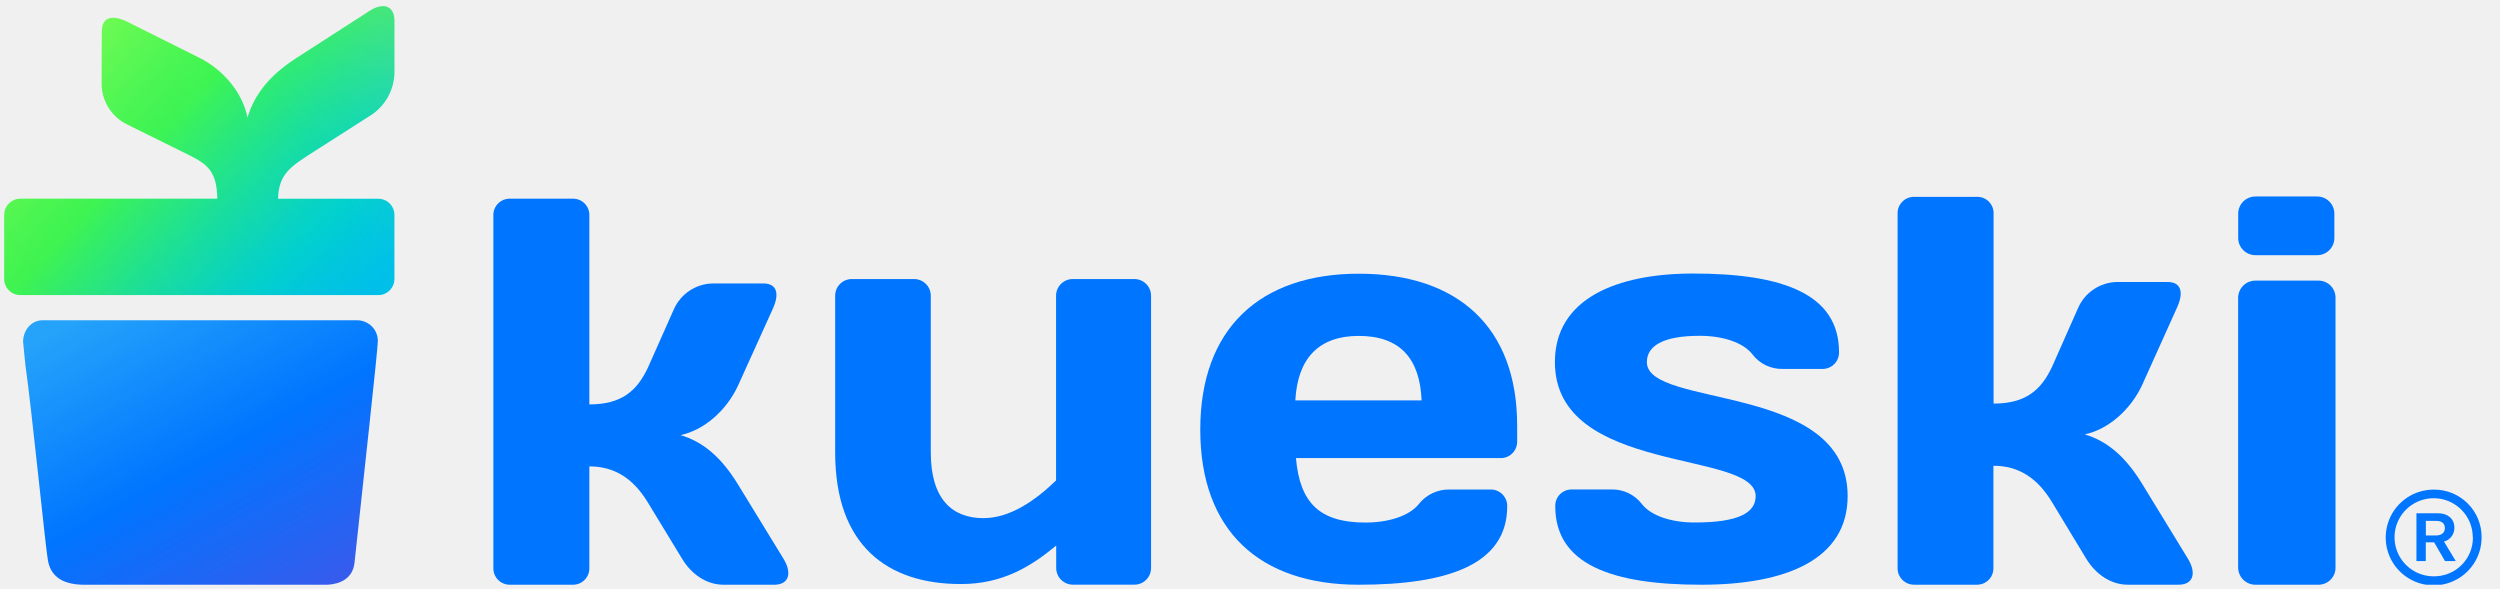
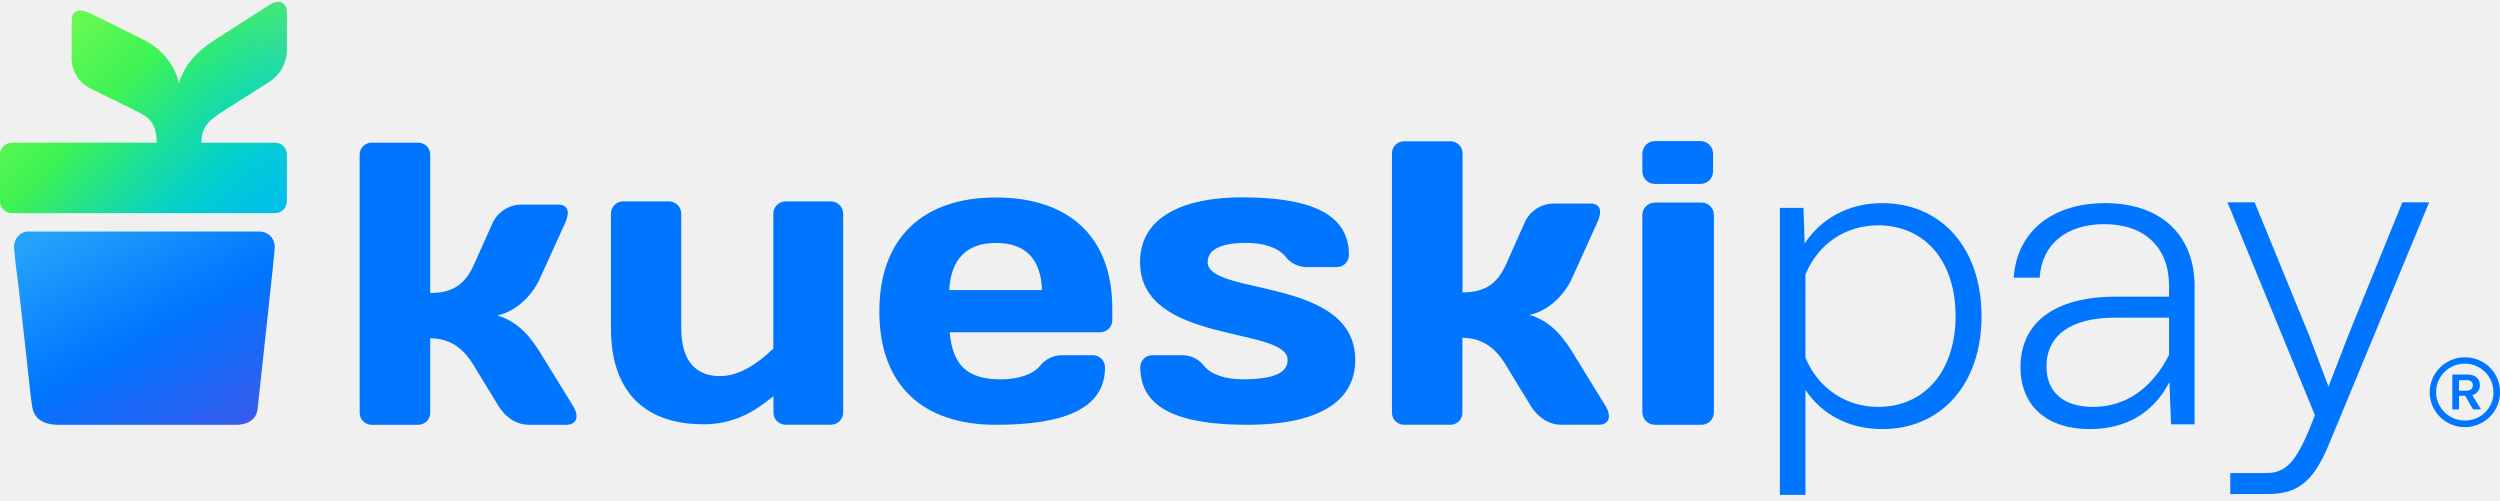
- <svg xmlns="http://www.w3.org/2000/svg" width="102" height="24" viewBox="0 0 102 24" fill="none">
-   <g clip-path="url(#clip0_1705_38512)">
-     <path d="M101.249 21.917C101.252 22.303 101.139 22.682 100.926 23.005C100.712 23.328 100.408 23.58 100.05 23.73C99.693 23.88 99.299 23.92 98.919 23.846C98.539 23.772 98.189 23.587 97.914 23.315C97.639 23.042 97.452 22.694 97.375 22.315C97.299 21.936 97.337 21.543 97.485 21.185C97.632 20.827 97.883 20.521 98.205 20.306C98.527 20.091 98.906 19.976 99.293 19.976C99.55 19.973 99.804 20.021 100.042 20.117C100.28 20.213 100.497 20.356 100.679 20.537C100.861 20.717 101.005 20.932 101.103 21.169C101.201 21.406 101.251 21.66 101.249 21.917ZM100.889 21.917C100.888 21.602 100.794 21.294 100.618 21.032C100.442 20.771 100.192 20.567 99.901 20.447C99.609 20.328 99.288 20.297 98.979 20.358C98.67 20.421 98.386 20.573 98.163 20.796C97.94 21.019 97.789 21.302 97.727 21.611C97.666 21.921 97.698 22.241 97.819 22.532C97.94 22.823 98.144 23.071 98.407 23.246C98.669 23.421 98.978 23.514 99.293 23.514C99.504 23.517 99.714 23.478 99.909 23.399C100.105 23.32 100.283 23.203 100.432 23.054C100.582 22.905 100.699 22.727 100.779 22.532C100.858 22.337 100.898 22.127 100.895 21.917H100.889ZM99.477 20.941C99.848 20.941 100.139 21.152 100.139 21.525C100.143 21.654 100.103 21.78 100.026 21.884C99.949 21.988 99.84 22.063 99.715 22.097L100.195 22.891H99.755L99.313 22.127H98.972V22.891H98.591V20.941H99.477ZM98.975 21.846H99.399C99.599 21.846 99.751 21.745 99.751 21.544C99.751 21.344 99.609 21.252 99.399 21.252H98.975V21.846Z" fill="#0075FF" />
-     <path d="M94.54 8.017H92.021C91.633 8.017 91.319 8.33 91.319 8.717V9.71C91.319 10.097 91.633 10.411 92.021 10.411H94.54C94.928 10.411 95.242 10.097 95.242 9.71V8.717C95.242 8.33 94.928 8.017 94.54 8.017Z" fill="#0075FF" />
-     <path d="M46.279 11.385H43.777C43.684 11.384 43.593 11.402 43.508 11.437C43.422 11.473 43.345 11.525 43.281 11.591C43.217 11.657 43.166 11.735 43.133 11.821C43.1 11.907 43.084 11.998 43.087 12.091V19.602C42.264 20.401 41.227 21.14 40.121 21.14C38.85 21.14 37.976 20.363 37.976 18.46V12.072C37.977 11.981 37.96 11.891 37.925 11.807C37.89 11.722 37.839 11.646 37.774 11.582C37.709 11.518 37.633 11.467 37.548 11.434C37.463 11.4 37.373 11.383 37.281 11.385H34.767C34.676 11.383 34.586 11.4 34.501 11.433C34.416 11.467 34.339 11.518 34.275 11.582C34.21 11.646 34.159 11.722 34.125 11.807C34.091 11.891 34.074 11.981 34.075 12.072V18.463C34.075 22.255 36.201 23.829 39.202 23.829C40.897 23.829 42.049 23.124 43.093 22.259C43.096 22.316 43.096 22.372 43.093 22.428V23.149C43.09 23.241 43.105 23.333 43.139 23.419C43.172 23.505 43.222 23.583 43.287 23.649C43.351 23.715 43.428 23.767 43.513 23.802C43.599 23.837 43.69 23.855 43.782 23.854H46.279C46.371 23.855 46.462 23.836 46.547 23.801C46.631 23.765 46.708 23.713 46.772 23.647C46.836 23.581 46.885 23.503 46.918 23.418C46.951 23.332 46.966 23.241 46.963 23.149V12.086C46.966 11.995 46.95 11.904 46.917 11.819C46.884 11.734 46.834 11.656 46.77 11.591C46.706 11.525 46.63 11.474 46.546 11.438C46.461 11.403 46.371 11.385 46.279 11.385Z" fill="#0075FF" />
-     <path d="M52.875 18.69C53.033 20.523 53.848 21.32 55.709 21.32C56.663 21.32 57.502 21.047 57.887 20.567C58.038 20.375 58.231 20.221 58.452 20.118C58.672 20.015 58.915 19.965 59.158 19.972H60.812C60.903 19.971 60.992 19.987 61.076 20.021C61.16 20.055 61.236 20.106 61.3 20.17C61.363 20.234 61.413 20.31 61.447 20.394C61.48 20.477 61.496 20.567 61.494 20.657C61.494 23.036 59.067 23.857 55.437 23.857C51.398 23.857 48.971 21.663 48.971 17.527C48.971 13.391 51.423 11.167 55.437 11.167C59.473 11.167 61.9 13.339 61.9 17.363V18.005C61.902 18.095 61.886 18.185 61.853 18.268C61.82 18.352 61.77 18.428 61.707 18.492C61.643 18.556 61.567 18.607 61.484 18.641C61.4 18.675 61.311 18.692 61.22 18.69H52.875ZM52.852 16.337H58.002C57.932 14.623 57.116 13.705 55.437 13.705C53.801 13.705 52.943 14.623 52.849 16.337H52.852Z" fill="#0075FF" />
-     <path d="M69.409 23.857C65.767 23.857 63.455 23.035 63.455 20.656C63.452 20.567 63.467 20.478 63.499 20.394C63.531 20.311 63.58 20.235 63.642 20.171C63.705 20.107 63.779 20.057 63.861 20.022C63.944 19.988 64.032 19.97 64.122 19.97H65.746C65.985 19.964 66.223 20.015 66.439 20.118C66.655 20.222 66.844 20.375 66.989 20.565C67.366 21.045 68.189 21.318 69.141 21.318C71.008 21.318 71.631 20.886 71.631 20.24C71.631 18.343 63.44 19.394 63.44 14.775C63.44 12.192 65.946 11.16 69.08 11.16C72.721 11.16 75.032 11.985 75.032 14.365C75.035 14.454 75.02 14.543 74.987 14.626C74.955 14.709 74.906 14.785 74.844 14.849C74.782 14.913 74.708 14.964 74.625 14.999C74.543 15.034 74.455 15.052 74.365 15.052H72.741C72.502 15.059 72.264 15.008 72.048 14.905C71.832 14.801 71.644 14.648 71.5 14.457C71.121 13.974 70.301 13.701 69.346 13.701C67.814 13.701 67.192 14.134 67.192 14.775C67.192 16.676 75.384 15.578 75.384 20.24C75.382 22.829 72.874 23.857 69.409 23.857Z" fill="#0075FF" />
-     <path d="M24.045 16.5C25.356 16.5 25.986 15.956 26.436 14.997L27.497 12.612C27.633 12.307 27.854 12.046 28.133 11.86C28.412 11.675 28.738 11.572 29.073 11.565H31.142C31.728 11.565 31.799 12.02 31.525 12.611L30.104 15.749C29.635 16.75 28.733 17.548 27.764 17.752C28.692 18.025 29.433 18.663 30.104 19.756L31.973 22.808C32.331 23.403 32.176 23.857 31.588 23.857H29.523C28.802 23.857 28.195 23.403 27.836 22.808L26.436 20.506C25.832 19.508 25.061 19.029 24.045 19.029V23.173C24.047 23.262 24.032 23.352 23.999 23.435C23.966 23.518 23.917 23.594 23.855 23.658C23.792 23.721 23.717 23.772 23.634 23.806C23.551 23.84 23.462 23.858 23.373 23.857H20.805C20.715 23.858 20.626 23.841 20.543 23.807C20.46 23.773 20.385 23.722 20.322 23.658C20.259 23.595 20.209 23.519 20.176 23.435C20.143 23.352 20.127 23.263 20.129 23.173V8.789C20.126 8.7 20.142 8.61 20.175 8.527C20.208 8.443 20.258 8.367 20.321 8.303C20.384 8.239 20.459 8.189 20.543 8.155C20.626 8.121 20.715 8.104 20.805 8.106H23.373C23.462 8.105 23.551 8.122 23.634 8.156C23.717 8.19 23.792 8.241 23.855 8.304C23.918 8.368 23.967 8.444 24 8.528C24.032 8.611 24.048 8.7 24.045 8.789V16.5Z" fill="#0075FF" />
-     <path d="M81.338 16.466C82.649 16.466 83.279 15.918 83.729 14.955L84.79 12.557C84.925 12.251 85.146 11.989 85.425 11.803C85.704 11.616 86.03 11.513 86.366 11.505H88.435C89.021 11.505 89.092 11.964 88.819 12.557L87.398 15.71C86.928 16.716 86.026 17.518 85.057 17.723C85.985 17.998 86.726 18.639 87.398 19.738L89.271 22.801C89.63 23.399 89.475 23.856 88.887 23.856H86.817C86.095 23.856 85.487 23.399 85.122 22.801L83.722 20.488C83.118 19.485 82.346 19.003 81.331 19.003V23.167C81.334 23.257 81.319 23.346 81.286 23.43C81.253 23.514 81.204 23.59 81.141 23.654C81.079 23.719 81.004 23.77 80.921 23.804C80.838 23.839 80.749 23.856 80.659 23.856H78.098C78.008 23.856 77.919 23.839 77.835 23.805C77.752 23.77 77.677 23.719 77.614 23.655C77.55 23.591 77.501 23.515 77.468 23.431C77.435 23.347 77.419 23.257 77.422 23.167V8.716C77.419 8.626 77.435 8.537 77.468 8.453C77.501 8.37 77.55 8.294 77.614 8.23C77.677 8.166 77.752 8.115 77.836 8.081C77.919 8.047 78.008 8.03 78.098 8.031H80.666C80.755 8.03 80.845 8.047 80.927 8.081C81.01 8.116 81.086 8.166 81.148 8.23C81.211 8.294 81.26 8.37 81.293 8.454C81.326 8.537 81.341 8.627 81.338 8.716V16.466Z" fill="#0075FF" />
-     <path d="M92.022 23.857C91.929 23.857 91.836 23.838 91.75 23.802C91.664 23.766 91.585 23.714 91.52 23.647C91.454 23.581 91.402 23.502 91.367 23.416C91.332 23.329 91.315 23.236 91.316 23.143V12.162C91.315 12.069 91.332 11.976 91.367 11.89C91.402 11.803 91.454 11.725 91.52 11.658C91.585 11.592 91.664 11.539 91.75 11.503C91.836 11.467 91.929 11.449 92.022 11.449H94.583C94.677 11.447 94.77 11.465 94.857 11.5C94.944 11.536 95.023 11.588 95.089 11.655C95.155 11.722 95.206 11.801 95.241 11.888C95.275 11.975 95.292 12.069 95.289 12.162V23.143C95.292 23.237 95.275 23.33 95.241 23.418C95.206 23.505 95.155 23.584 95.089 23.651C95.023 23.717 94.944 23.77 94.857 23.805C94.77 23.841 94.677 23.858 94.583 23.857H92.022Z" fill="#0075FF" />
+ <svg xmlns="http://www.w3.org/2000/svg" width="300" height="60" viewBox="0 0 300 60" fill="none">
+   <g clip-path="url(#clip0_7166_45160)">
+     <path d="M204.05 16.926H198.602C197.763 16.926 197.084 17.601 197.084 18.433V20.567C197.084 21.398 197.763 22.073 198.602 22.073H204.05C204.888 22.073 205.567 21.398 205.567 20.567V18.433C205.567 17.601 204.888 16.926 204.05 16.926Z" fill="#0075FF" />
+     <path d="M99.7 24.167H94.289C94.089 24.165 93.891 24.203 93.707 24.279C93.523 24.355 93.356 24.467 93.217 24.609C93.078 24.75 92.969 24.919 92.897 25.103C92.825 25.288 92.791 25.485 92.799 25.683V41.83C91.018 43.546 88.777 45.134 86.386 45.134C83.637 45.134 81.747 43.464 81.747 39.375V25.644C81.749 25.448 81.712 25.254 81.637 25.073C81.562 24.892 81.451 24.727 81.311 24.59C81.171 24.452 81.004 24.344 80.821 24.271C80.638 24.199 80.442 24.163 80.245 24.167H74.809C74.612 24.163 74.416 24.198 74.233 24.27C74.05 24.343 73.884 24.451 73.744 24.589C73.604 24.727 73.494 24.891 73.42 25.073C73.346 25.254 73.309 25.448 73.313 25.644V39.381C73.313 47.532 77.909 50.914 84.398 50.914C88.062 50.914 90.554 49.399 92.811 47.541C92.818 47.662 92.818 47.783 92.811 47.904V49.453C92.804 49.651 92.837 49.848 92.909 50.033C92.981 50.218 93.09 50.386 93.229 50.528C93.368 50.669 93.535 50.781 93.719 50.857C93.904 50.933 94.102 50.971 94.301 50.969H99.7C99.898 50.97 100.095 50.931 100.278 50.855C100.461 50.778 100.627 50.666 100.765 50.524C100.903 50.383 101.01 50.215 101.082 50.031C101.153 49.847 101.185 49.65 101.178 49.453V25.674C101.184 25.478 101.15 25.282 101.079 25.099C101.007 24.916 100.899 24.75 100.761 24.609C100.623 24.468 100.458 24.357 100.276 24.281C100.094 24.205 99.898 24.166 99.7 24.167Z" fill="#0075FF" />
+     <path d="M113.962 39.869C114.304 43.81 116.066 45.522 120.091 45.522C122.152 45.522 123.966 44.934 124.8 43.904C125.124 43.491 125.542 43.16 126.02 42.938C126.497 42.716 127.021 42.608 127.548 42.624H131.124C131.319 42.621 131.513 42.657 131.694 42.73C131.875 42.803 132.04 42.911 132.178 43.049C132.315 43.187 132.424 43.35 132.496 43.531C132.568 43.711 132.603 43.904 132.599 44.097C132.599 49.211 127.35 50.975 119.501 50.975C110.768 50.975 105.521 46.259 105.521 37.368C105.521 28.478 110.823 23.698 119.501 23.698C128.229 23.698 133.475 28.366 133.475 37.017V38.396C133.481 38.59 133.446 38.782 133.375 38.962C133.303 39.142 133.195 39.306 133.058 39.444C132.921 39.582 132.757 39.69 132.576 39.763C132.395 39.837 132.202 39.872 132.006 39.869H113.962ZM113.913 34.81H125.047C124.897 31.127 123.132 29.154 119.501 29.154C115.965 29.154 114.109 31.127 113.907 34.81H113.913Z" fill="#0075FF" />
+     <path d="M149.713 50.975C141.837 50.975 136.838 49.208 136.838 44.094C136.832 43.903 136.864 43.712 136.934 43.533C137.003 43.354 137.109 43.191 137.243 43.053C137.378 42.916 137.539 42.806 137.717 42.732C137.895 42.658 138.086 42.62 138.28 42.621H141.791C142.309 42.608 142.823 42.717 143.291 42.939C143.758 43.161 144.165 43.491 144.479 43.9C145.294 44.931 147.074 45.519 149.133 45.519C153.17 45.519 154.516 44.588 154.516 43.2C154.516 39.123 136.805 41.381 136.805 31.454C136.805 25.901 142.225 23.682 149.001 23.682C156.874 23.682 161.87 25.456 161.87 30.572C161.876 30.764 161.843 30.955 161.773 31.134C161.704 31.313 161.598 31.476 161.464 31.613C161.33 31.751 161.169 31.861 160.991 31.935C160.813 32.01 160.621 32.048 160.428 32.048H156.916C156.399 32.063 155.885 31.955 155.418 31.733C154.951 31.51 154.544 31.18 154.232 30.769C153.414 29.733 151.64 29.145 149.575 29.145C146.262 29.145 144.918 30.075 144.918 31.454C144.918 35.54 162.63 33.179 162.63 43.2C162.627 48.765 157.204 50.975 149.713 50.975Z" fill="#0075FF" />
+     <path d="M51.627 35.162C54.461 35.162 55.822 33.992 56.797 31.93L59.09 26.805C59.385 26.148 59.862 25.587 60.465 25.188C61.068 24.789 61.773 24.569 62.498 24.553H66.972C68.239 24.553 68.392 25.532 67.799 26.802L64.727 33.546C63.713 35.698 61.762 37.414 59.667 37.853C61.673 38.438 63.277 39.812 64.727 42.161L68.767 48.72C69.543 49.999 69.207 50.975 67.937 50.975H63.472C61.912 50.975 60.599 49.999 59.823 48.72L56.797 43.773C55.49 41.627 53.822 40.596 51.627 40.596V49.505C51.632 49.697 51.598 49.889 51.528 50.068C51.457 50.247 51.35 50.41 51.215 50.547C51.079 50.684 50.917 50.793 50.738 50.866C50.559 50.94 50.367 50.977 50.173 50.975H44.621C44.427 50.977 44.235 50.941 44.055 50.867C43.875 50.794 43.712 50.685 43.576 50.548C43.44 50.411 43.332 50.248 43.261 50.069C43.189 49.89 43.154 49.698 43.159 49.505V18.587C43.153 18.394 43.187 18.202 43.259 18.023C43.33 17.843 43.437 17.68 43.574 17.542C43.711 17.405 43.874 17.297 44.054 17.223C44.234 17.15 44.427 17.114 44.621 17.117H50.173C50.367 17.115 50.559 17.152 50.738 17.225C50.917 17.299 51.08 17.407 51.216 17.545C51.351 17.682 51.458 17.845 51.528 18.024C51.599 18.203 51.633 18.395 51.627 18.587V35.162Z" fill="#0075FF" />
+     <path d="M175.504 35.089C178.338 35.089 179.699 33.91 180.674 31.84L182.967 26.686C183.26 26.027 183.736 25.465 184.34 25.064C184.943 24.664 185.649 24.442 186.375 24.425H190.849C192.116 24.425 192.269 25.41 191.679 26.686L188.607 33.464C187.59 35.625 185.639 37.35 183.544 37.79C185.55 38.381 187.154 39.76 188.607 42.121L192.656 48.705C193.432 49.99 193.096 50.972 191.826 50.972H187.349C185.789 50.972 184.476 49.99 183.685 48.705L180.658 43.734C179.351 41.579 177.684 40.542 175.488 40.542V49.493C175.495 49.686 175.461 49.878 175.391 50.058C175.321 50.238 175.214 50.401 175.079 50.54C174.943 50.678 174.781 50.787 174.601 50.862C174.422 50.936 174.229 50.974 174.035 50.972H168.498C168.304 50.974 168.11 50.937 167.93 50.862C167.75 50.788 167.587 50.679 167.451 50.541C167.314 50.403 167.207 50.239 167.136 50.059C167.064 49.879 167.03 49.686 167.036 49.493V18.43C167.03 18.236 167.064 18.044 167.136 17.864C167.207 17.685 167.314 17.521 167.451 17.384C167.587 17.246 167.751 17.137 167.931 17.064C168.111 16.99 168.304 16.954 168.498 16.956H174.05C174.244 16.954 174.437 16.991 174.616 17.065C174.795 17.139 174.958 17.247 175.094 17.385C175.229 17.523 175.336 17.686 175.406 17.866C175.477 18.045 175.51 18.237 175.504 18.43V35.089Z" fill="#0075FF" />
+     <path d="M198.605 50.975C198.403 50.975 198.203 50.935 198.017 50.858C197.83 50.781 197.661 50.667 197.519 50.525C197.377 50.382 197.265 50.213 197.189 50.027C197.114 49.841 197.076 49.642 197.078 49.441V25.838C197.076 25.637 197.114 25.438 197.189 25.252C197.265 25.066 197.377 24.897 197.519 24.754C197.661 24.612 197.83 24.498 198.017 24.421C198.203 24.344 198.403 24.304 198.605 24.304H204.142C204.345 24.301 204.546 24.338 204.734 24.414C204.922 24.49 205.093 24.604 205.235 24.747C205.378 24.89 205.49 25.061 205.564 25.248C205.639 25.436 205.674 25.636 205.668 25.838V49.441C205.674 49.643 205.639 49.843 205.564 50.031C205.49 50.218 205.378 50.389 205.235 50.532C205.093 50.676 204.922 50.789 204.734 50.865C204.546 50.941 204.345 50.978 204.142 50.975H198.605Z" fill="#0075FF" />
  </g>
-   <path d="M15.416 13.915C15.416 14.253 14.77 20.101 14.464 22.96C14.375 23.804 13.523 23.858 13.293 23.858H3.446C2.422 23.858 2.056 23.41 1.957 22.874C1.853 22.312 1.309 16.814 1.037 14.899L0.942 13.948C0.942 13.474 1.276 13.066 1.741 13.066H14.567C14.68 13.066 14.791 13.089 14.895 13.132C14.999 13.175 15.093 13.238 15.172 13.317C15.251 13.397 15.313 13.491 15.355 13.595C15.397 13.698 15.418 13.809 15.416 13.921V13.915Z" fill="url(#paint0_linear_1705_38512)" />
-   <path d="M15.424 8.109H11.344C11.372 7.104 11.842 6.801 12.801 6.19L15.061 4.746C15.365 4.563 15.619 4.308 15.8 4.003C15.98 3.697 16.081 3.352 16.093 2.998V0.85C16.093 0.239 15.65 0.076 15.071 0.449L12.074 2.379C11.002 3.074 10.379 3.848 10.097 4.802C9.906 3.798 9.129 2.858 8.149 2.365L5.183 0.883C4.601 0.602 4.158 0.672 4.153 1.28L4.146 3.428C4.149 3.769 4.245 4.102 4.426 4.392C4.606 4.681 4.863 4.916 5.169 5.068L7.397 6.171C8.317 6.633 8.847 6.808 8.866 8.107H0.834C0.747 8.107 0.661 8.123 0.581 8.156C0.5 8.189 0.427 8.237 0.366 8.298C0.304 8.359 0.255 8.432 0.221 8.512C0.188 8.592 0.171 8.677 0.17 8.764L0.17 11.386C0.171 11.472 0.189 11.558 0.222 11.637C0.256 11.717 0.305 11.789 0.367 11.85C0.428 11.911 0.501 11.959 0.581 11.991C0.662 12.024 0.748 12.04 0.834 12.04H15.424C15.511 12.041 15.597 12.025 15.678 11.993C15.759 11.96 15.832 11.912 15.894 11.851C15.956 11.791 16.006 11.718 16.04 11.638C16.074 11.559 16.091 11.473 16.092 11.386V8.764C16.092 8.677 16.074 8.591 16.04 8.511C16.006 8.431 15.957 8.358 15.895 8.297C15.833 8.237 15.759 8.188 15.678 8.156C15.598 8.124 15.511 8.108 15.424 8.109Z" fill="url(#paint1_linear_1705_38512)" />
-   <path style="mix-blend-mode:hard-light" opacity="0.4" d="M15.424 8.109H11.344C11.372 7.104 11.842 6.801 12.801 6.19L15.061 4.746C15.365 4.563 15.619 4.308 15.8 4.003C15.98 3.697 16.081 3.352 16.093 2.998V0.85C16.093 0.239 15.65 0.076 15.071 0.449L12.074 2.379C11.002 3.074 10.379 3.848 10.097 4.802C9.906 3.798 9.129 2.858 8.149 2.365L5.183 0.883C4.601 0.602 4.158 0.672 4.153 1.28L4.146 3.428C4.149 3.769 4.245 4.102 4.426 4.392C4.606 4.681 4.863 4.916 5.169 5.068L7.397 6.171C8.317 6.633 8.847 6.808 8.866 8.107H0.834C0.747 8.107 0.661 8.123 0.581 8.156C0.5 8.189 0.427 8.237 0.366 8.298C0.304 8.359 0.255 8.432 0.221 8.512C0.188 8.592 0.171 8.677 0.17 8.764L0.17 11.386C0.171 11.472 0.189 11.558 0.222 11.637C0.256 11.717 0.305 11.789 0.367 11.85C0.428 11.911 0.501 11.959 0.581 11.991C0.662 12.024 0.748 12.04 0.834 12.04H15.424C15.511 12.041 15.597 12.025 15.678 11.993C15.759 11.96 15.832 11.912 15.894 11.851C15.956 11.791 16.006 11.718 16.04 11.638C16.074 11.559 16.091 11.473 16.092 11.386V8.764C16.092 8.677 16.074 8.591 16.04 8.511C16.006 8.431 15.957 8.358 15.895 8.297C15.833 8.237 15.759 8.188 15.678 8.156C15.598 8.124 15.511 8.108 15.424 8.109Z" fill="url(#paint2_linear_1705_38512)" fill-opacity="0.5" />
+   <path d="M32.971 29.606C32.971 30.331 31.573 42.901 30.912 49.048C30.719 50.861 28.876 50.979 28.38 50.979H7.09C4.874 50.979 4.085 50.015 3.87 48.863C3.644 47.655 2.469 35.837 1.881 31.721L1.676 29.675C1.676 28.657 2.398 27.781 3.402 27.781H31.135C31.378 27.781 31.619 27.828 31.843 27.921C32.068 28.014 32.271 28.149 32.442 28.32C32.613 28.491 32.748 28.694 32.839 28.917C32.929 29.14 32.975 29.378 32.971 29.618V29.606Z" fill="url(#paint0_linear_7166_45160)" />
+   <path d="M32.981 17.125H24.159C24.22 14.965 25.236 14.313 27.31 13.002L32.196 9.896C32.854 9.504 33.403 8.955 33.793 8.299C34.183 7.643 34.401 6.9 34.428 6.139V1.521C34.428 0.21 33.469 -0.142 32.218 0.661L25.737 4.809C23.419 6.303 22.073 7.966 21.462 10.017C21.05 7.86 19.37 5.839 17.251 4.779L10.838 1.594C9.58 0.988 8.621 1.14 8.612 2.446L8.596 7.063C8.601 7.796 8.811 8.513 9.201 9.136C9.591 9.758 10.147 10.261 10.807 10.59L15.626 12.959C17.614 13.953 18.759 14.329 18.802 17.122H1.435C1.247 17.121 1.061 17.156 0.887 17.227C0.714 17.297 0.555 17.401 0.422 17.532C0.289 17.663 0.183 17.819 0.11 17.991C0.038 18.163 0 18.348 0 18.534L0 24.169C0.001 24.355 0.039 24.539 0.112 24.71C0.185 24.881 0.291 25.037 0.424 25.167C0.557 25.298 0.715 25.401 0.889 25.471C1.062 25.541 1.248 25.576 1.435 25.575H32.981C33.169 25.578 33.356 25.543 33.53 25.474C33.705 25.404 33.864 25.301 33.998 25.17C34.132 25.04 34.239 24.884 34.312 24.712C34.386 24.54 34.424 24.356 34.425 24.169V18.534C34.425 18.347 34.386 18.162 34.313 17.99C34.24 17.818 34.133 17.662 33.999 17.531C33.865 17.4 33.706 17.297 33.531 17.227C33.356 17.157 33.169 17.123 32.981 17.125V17.125Z" fill="url(#paint1_linear_7166_45160)" />
+   <path style="mix-blend-mode:hard-light" opacity="0.4" d="M32.981 17.125H24.159C24.22 14.965 25.236 14.313 27.31 13.002L32.196 9.896C32.854 9.504 33.403 8.955 33.793 8.299C34.183 7.643 34.401 6.9 34.428 6.139V1.521C34.428 0.21 33.469 -0.142 32.218 0.661L25.737 4.809C23.419 6.303 22.073 7.966 21.462 10.017C21.05 7.86 19.37 5.839 17.251 4.779L10.838 1.594C9.58 0.988 8.621 1.14 8.612 2.446L8.596 7.063C8.601 7.796 8.811 8.513 9.201 9.136C9.591 9.758 10.147 10.261 10.807 10.59L15.626 12.959C17.614 13.953 18.759 14.329 18.802 17.122H1.435C1.247 17.121 1.061 17.156 0.887 17.227C0.714 17.297 0.555 17.401 0.422 17.532C0.289 17.663 0.183 17.819 0.11 17.991C0.038 18.163 0 18.348 0 18.534L0 24.169C0.001 24.355 0.039 24.539 0.112 24.71C0.185 24.881 0.291 25.037 0.424 25.167C0.557 25.298 0.715 25.401 0.889 25.471C1.062 25.541 1.248 25.576 1.435 25.575H32.981C33.169 25.578 33.356 25.543 33.53 25.474C33.705 25.404 33.864 25.301 33.998 25.17C34.132 25.04 34.239 24.884 34.312 24.712C34.386 24.54 34.424 24.356 34.425 24.169V18.534C34.425 18.347 34.386 18.162 34.313 17.99C34.24 17.818 34.133 17.662 33.999 17.531C33.865 17.4 33.706 17.297 33.531 17.227C33.356 17.157 33.169 17.123 32.981 17.125V17.125Z" fill="url(#paint2_linear_7166_45160)" fill-opacity="0.5" />
+   <path d="M225.853 24.376C221.78 24.376 218.474 26.279 216.557 29.228L216.413 24.947H213.586V59.388H216.653V46.781C218.569 49.683 221.828 51.491 225.853 51.491C232.945 51.491 237.784 46.115 237.784 37.933C237.784 29.751 232.945 24.376 225.853 24.376ZM216.653 42.928V32.939C218.186 29.228 221.492 27.04 225.374 27.04C230.98 27.04 234.67 31.321 234.67 37.933C234.67 44.498 230.98 48.827 225.374 48.827C221.492 48.827 218.186 46.591 216.653 42.928Z" fill="#0075FF" />
+   <path d="M260.525 50.92H263.352V34.366C263.352 28.134 259.231 24.376 252.618 24.376C246.293 24.376 242.028 27.753 241.645 33.319H244.76C244.999 29.323 247.97 26.897 252.522 26.897C257.362 26.897 260.285 29.704 260.285 34.271V35.602H253.864C246.58 35.602 242.46 38.695 242.46 44.07C242.46 48.779 245.718 51.491 250.749 51.491C255.302 51.491 258.512 49.398 260.333 45.83L260.525 50.92ZM245.574 43.975C245.574 40.264 248.497 38.124 253.72 38.124H260.285V42.595C258.272 46.544 255.158 48.827 251.133 48.827C247.683 48.827 245.574 47.114 245.574 43.975Z" fill="#0075FF" />
+   <path d="M277.025 40.07L270.556 24.277H267.297L277.791 49.822L277.073 51.63C275.443 55.483 274.245 56.767 271.945 56.767H267.633V59.288H271.993C275.443 59.288 277.456 58.147 279.421 53.437L291.496 24.277H288.285L281.864 40.07L279.421 46.397L277.025 40.07Z" fill="#0075FF" />
+   <path d="M300.001 47.036C300.007 47.866 299.765 48.679 299.305 49.372C298.845 50.064 298.188 50.606 297.418 50.928C296.647 51.249 295.798 51.337 294.978 51.178C294.157 51.02 293.403 50.623 292.81 50.038C292.217 49.454 291.812 48.707 291.647 47.894C291.482 47.081 291.565 46.237 291.884 45.47C292.203 44.703 292.744 44.047 293.439 43.587C294.133 43.125 294.951 42.88 295.786 42.88C296.339 42.874 296.888 42.976 297.401 43.182C297.913 43.389 298.379 43.694 298.772 44.081C299.164 44.468 299.475 44.928 299.686 45.436C299.897 45.943 300.004 46.487 300.001 47.036V47.036ZM299.209 47.036C299.207 46.362 299.003 45.703 298.624 45.143C298.244 44.583 297.706 44.147 297.077 43.891C296.449 43.634 295.757 43.569 295.091 43.702C294.425 43.835 293.813 44.162 293.334 44.64C292.854 45.118 292.528 45.727 292.397 46.389C292.265 47.051 292.335 47.737 292.596 48.36C292.857 48.983 293.299 49.515 293.864 49.889C294.43 50.263 295.095 50.462 295.775 50.462C296.229 50.468 296.681 50.384 297.102 50.214C297.523 50.044 297.906 49.792 298.227 49.472C298.549 49.153 298.802 48.773 298.973 48.354C299.144 47.936 299.228 47.488 299.221 47.036H299.209ZM296.162 44.947C296.954 44.947 297.587 45.398 297.587 46.196C297.596 46.472 297.512 46.743 297.348 46.966C297.184 47.189 296.949 47.351 296.681 47.425L297.717 49.126H296.768L295.818 47.488H295.082V49.126H294.279V44.947H296.162ZM295.082 46.887H295.988C296.42 46.887 296.744 46.671 296.744 46.239C296.744 45.807 296.443 45.614 295.988 45.614H295.082V46.887Z" fill="#0075FF" />
  <defs>
-     <linearGradient id="paint0_linear_1705_38512" x1="3.018" y1="13.082" x2="10.595" y2="26.715" gradientUnits="userSpaceOnUse">
+     <linearGradient id="paint0_linear_7166_45160" x1="6.163" y1="27.815" x2="22.399" y2="57.2" gradientUnits="userSpaceOnUse">
      <stop stop-color="#25A2FA" />
      <stop offset="0.484" stop-color="#0075FF" />
      <stop offset="1" stop-color="#3F58EA" />
    </linearGradient>
-     <linearGradient id="paint1_linear_1705_38512" x1="14.951" y1="11.999" x2="1.728" y2="-0.302" gradientUnits="userSpaceOnUse">
+     <linearGradient id="paint1_linear_7166_45160" x1="31.959" y1="25.488" x2="3.523" y2="-1.121" gradientUnits="userSpaceOnUse">
      <stop stop-color="#00BBE9" />
      <stop offset="0.1" stop-color="#01C3DC" />
      <stop offset="0.18" stop-color="#02CDCE" />
      <stop offset="0.24" stop-color="#09D1C0" />
      <stop offset="0.37" stop-color="#1BDD9A" />
      <stop offset="0.55" stop-color="#38EF5F" />
      <stop offset="0.59" stop-color="#3FF350" />
      <stop offset="0.67" stop-color="#4BF550" />
      <stop offset="0.82" stop-color="#69F950" />
      <stop offset="1" stop-color="#95FF4F" />
      <stop offset="1" stop-color="#95FF4F" />
    </linearGradient>
-     <linearGradient id="paint2_linear_1705_38512" x1="0.723" y1="12.425" x2="17.008" y2="1.827" gradientUnits="userSpaceOnUse">
+     <linearGradient id="paint2_linear_7166_45160" x1="1.194" y1="26.402" x2="36.282" y2="3.435" gradientUnits="userSpaceOnUse">
      <stop stop-color="#01BDE6" stop-opacity="0" />
      <stop offset="0.1" stop-color="#06BEE2" stop-opacity="0.02" />
      <stop offset="0.23" stop-color="#14C2D7" stop-opacity="0.08" />
      <stop offset="0.36" stop-color="#2AC8C4" stop-opacity="0.17" />
      <stop offset="0.51" stop-color="#4AD0AA" stop-opacity="0.31" />
      <stop offset="0.65" stop-color="#73DB88" stop-opacity="0.48" />
      <stop offset="0.81" stop-color="#A5E85F" stop-opacity="0.69" />
      <stop offset="1" stop-color="#EEFB24" />
    </linearGradient>
-     <clipPath id="clip0_1705_38512">
-       <rect width="101.054" height="23.715" fill="white" transform="translate(0.194824 0.14209)" />
+     <clipPath id="clip0_7166_45160">
+       <rect width="218.497" height="50.975" fill="white" transform="translate(0.0566406)" />
    </clipPath>
  </defs>
</svg>
